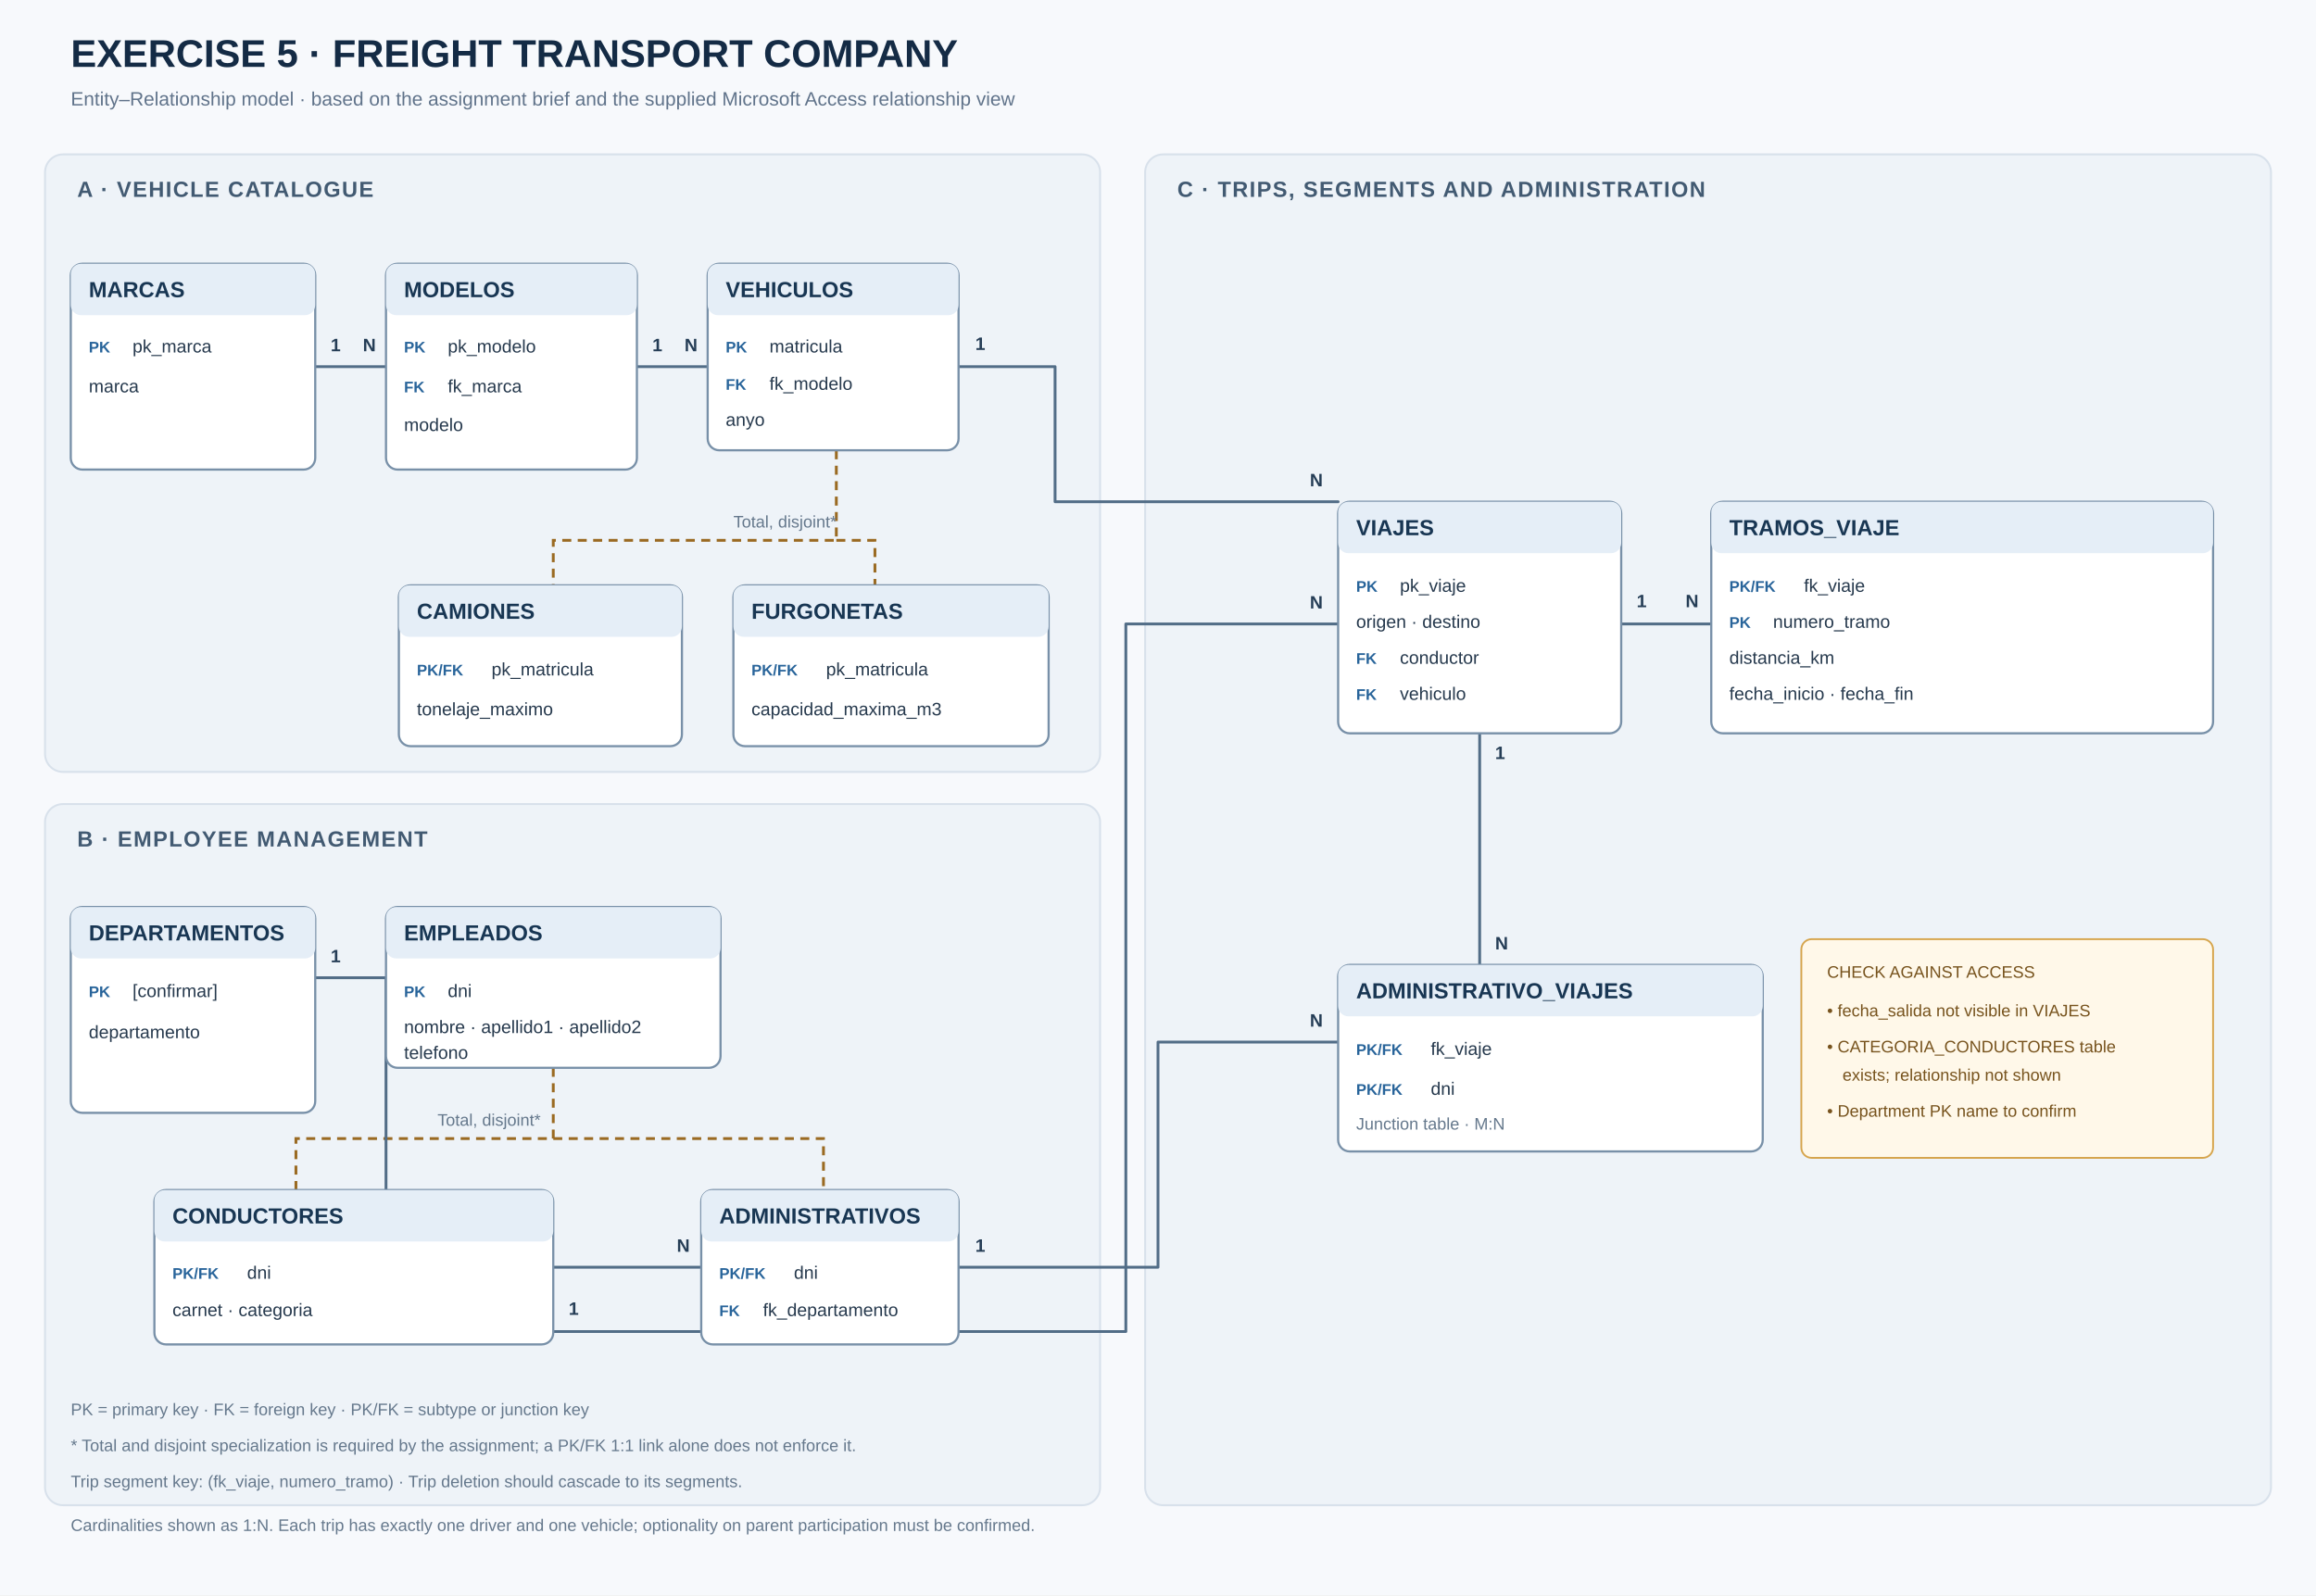
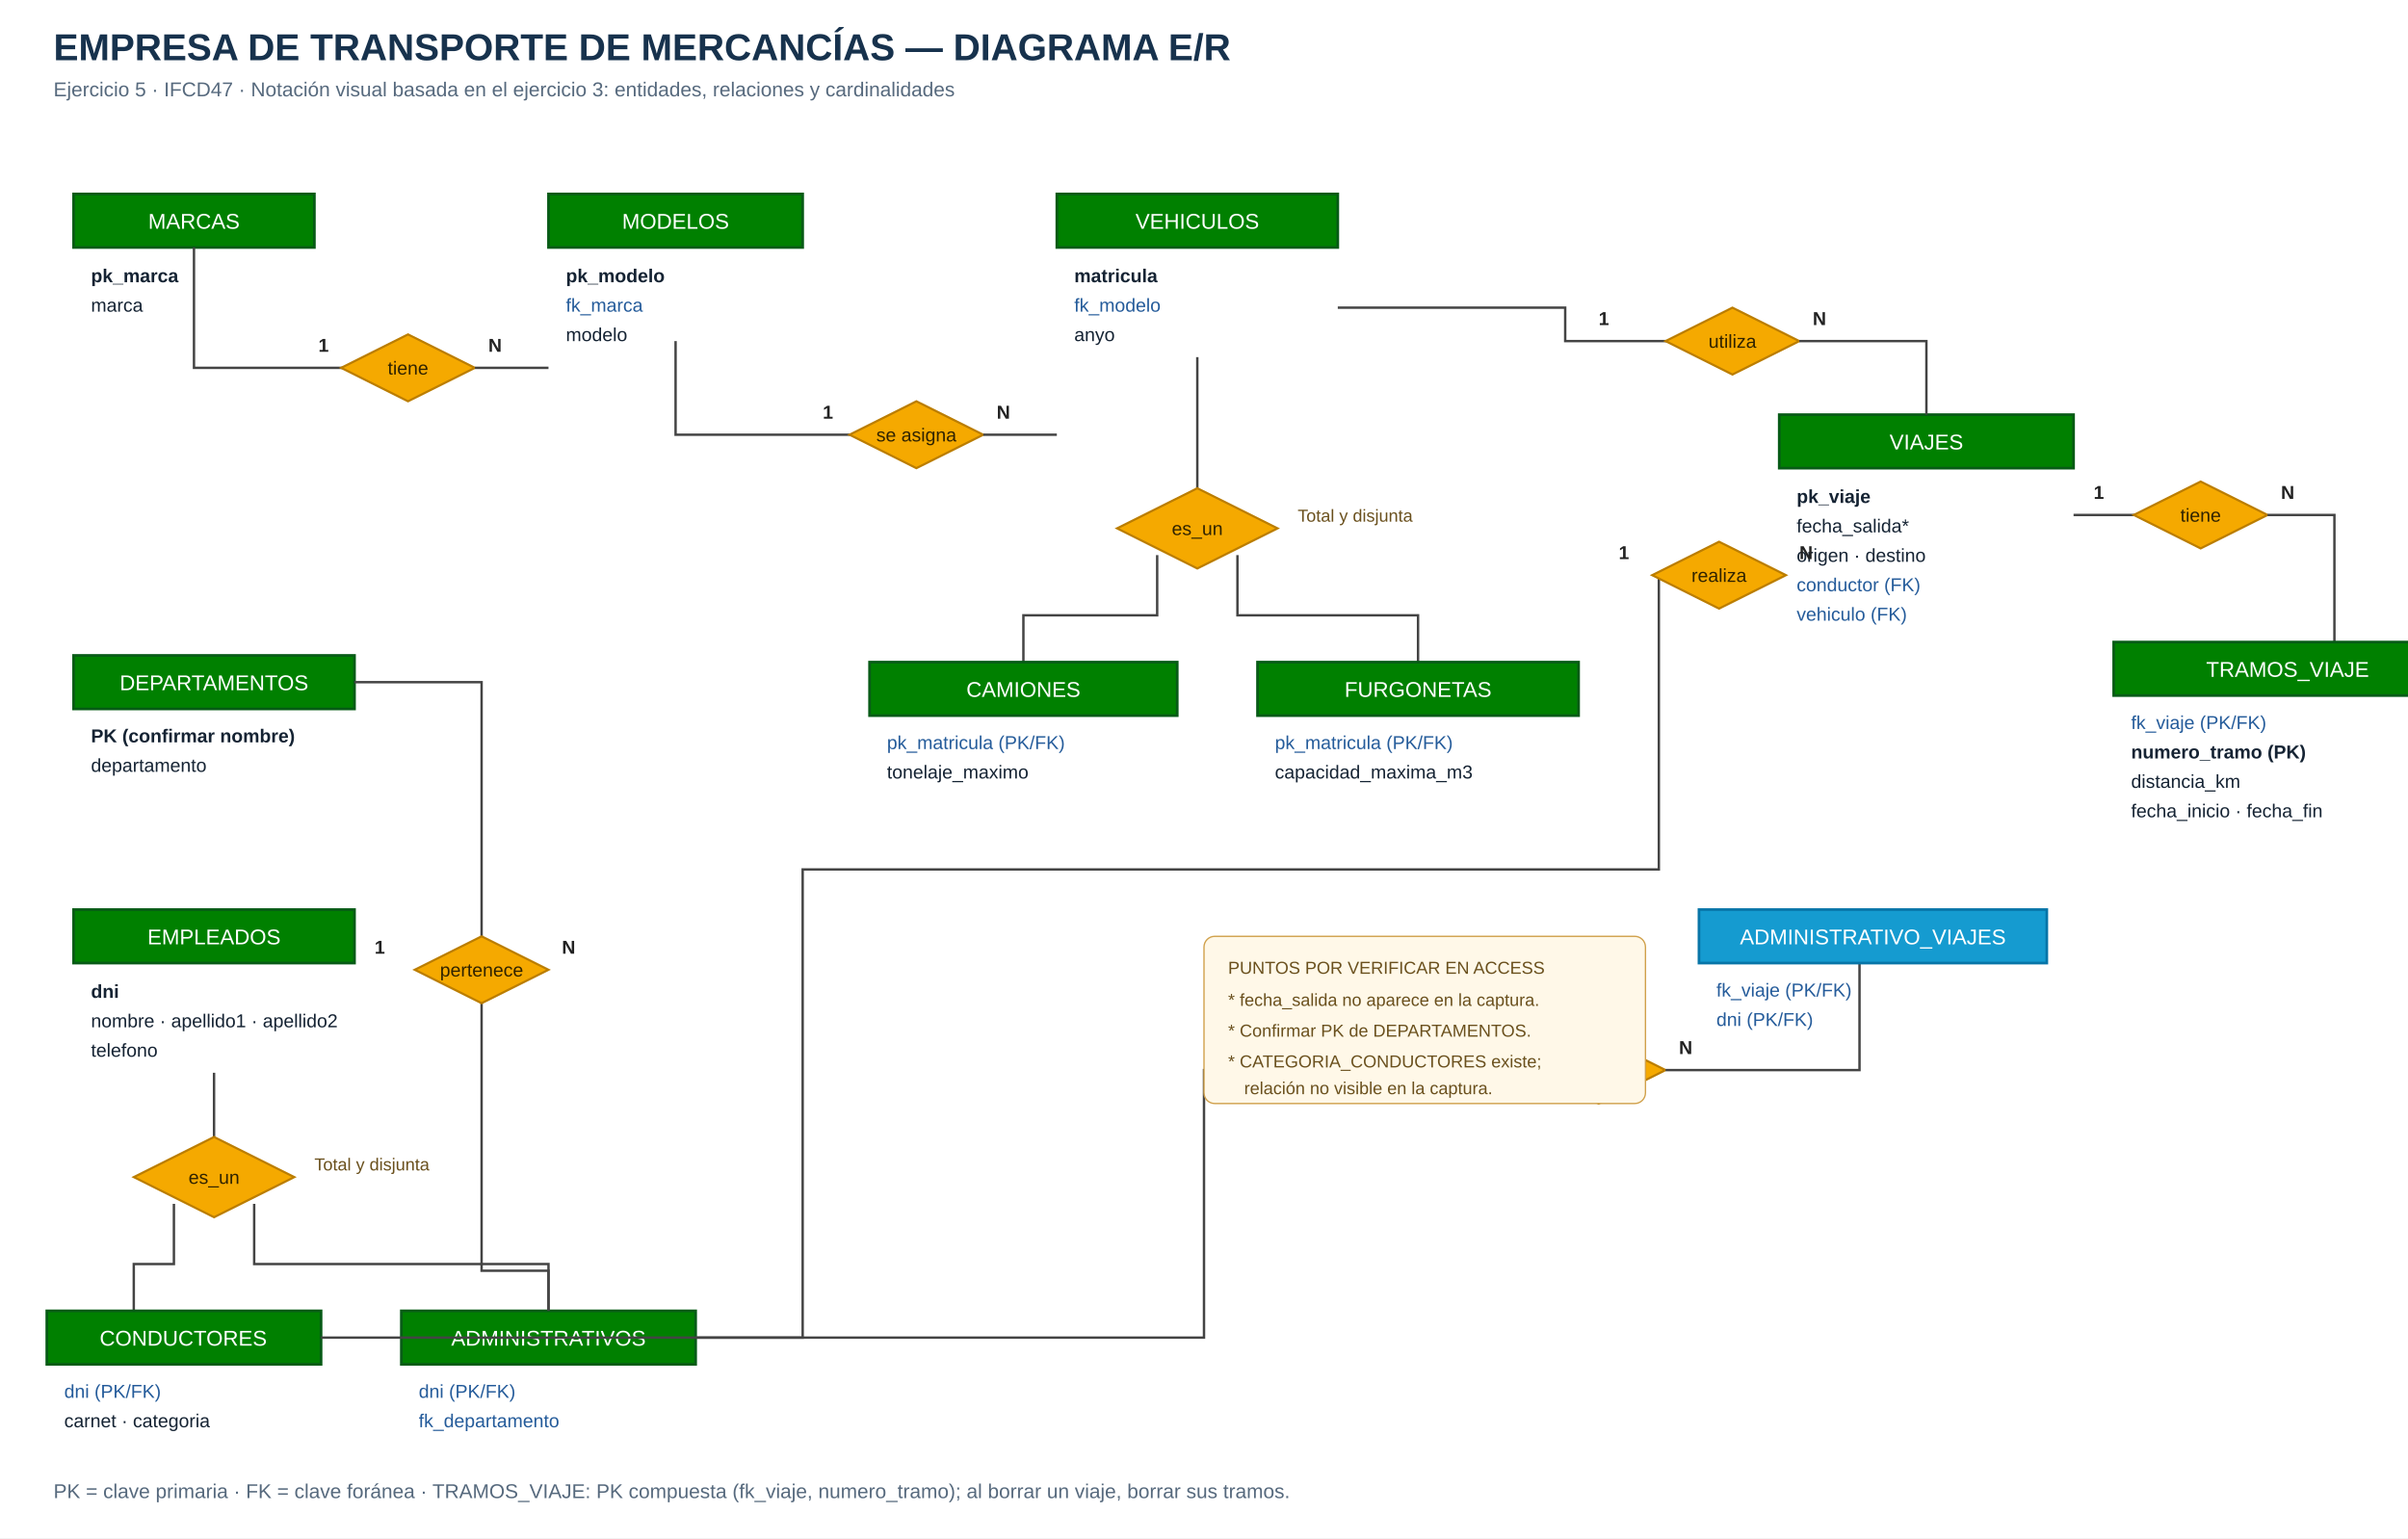
- <svg xmlns="http://www.w3.org/2000/svg" width="1800" height="1240" viewBox="0 0 1800 1240" role="img" aria-labelledby="title desc">
-   <defs>
-     <style>
-     .bg{fill:#f7f9fc}.title{font:700 30px Arial,sans-serif;fill:#142b45}.subtitle{font:15px Arial,sans-serif;fill:#60738a}
-     .zone{fill:#eef3f8;stroke:#d8e1eb;stroke-width:1.5}.zoneTitle{font:700 17px Arial,sans-serif;fill:#425a72;letter-spacing:1px}
-     .entity{fill:#fff;stroke:#7890a8;stroke-width:1.7;rx:9}.entityHead{fill:#e5eef7}.entityTitle{font:700 17px Arial,sans-serif;fill:#183653}
-     .field{font:14px Arial,sans-serif;fill:#26394d}.key{font:700 12px Arial,sans-serif;fill:#28649a}.muted{font:13px Arial,sans-serif;fill:#65788c}
-     .connector{fill:none;stroke:#526d87;stroke-width:2.2;stroke-linecap:round;stroke-linejoin:round}
-     .special{fill:none;stroke:#9a6a22;stroke-width:2.2;stroke-dasharray:7 5}.cardinality{font:700 14px Arial,sans-serif;fill:#253d56}
-     .note{fill:#fff8e9;stroke:#d6a54d;stroke-width:1.4;rx:8}.noteText{font:13px Arial,sans-serif;fill:#77531d}
-     .legend{font:13px Arial,sans-serif;fill:#53677c}
-   </style>
-   </defs>
-   <rect class="bg" width="1800" height="1240" />
-   <text x="55" y="52" class="title">EXERCISE 5 · FREIGHT TRANSPORT COMPANY</text>
-   <text x="55" y="82" class="subtitle">Entity–Relationship model · based on the assignment brief and the supplied Microsoft Access relationship view</text>
-   <rect class="zone" x="35" y="120" width="820" height="480" rx="14" />
-   <text x="60" y="153" class="zoneTitle">A · VEHICLE CATALOGUE</text>
-   <rect class="zone" x="35" y="625" width="820" height="545" rx="14" />
-   <text x="60" y="658" class="zoneTitle">B · EMPLOYEE MANAGEMENT</text>
-   <rect class="zone" x="890" y="120" width="875" height="1050" rx="14" />
-   <text x="915" y="153" class="zoneTitle">C · TRIPS, SEGMENTS AND ADMINISTRATION</text>
-   <path class="connector" d="M245 285 H300" />
-   <text class="cardinality" x="257" y="273">1</text>
-   <text class="cardinality" x="282" y="273">N</text>
-   <path class="connector" d="M495 285 H550" />
-   <text class="cardinality" x="507" y="273">1</text>
-   <text class="cardinality" x="532" y="273">N</text>
-   <path class="connector" d="M745 285 H820 V390 H1040" />
-   <text class="cardinality" x="758" y="272">1</text>
-   <text class="cardinality" x="1018" y="378">N</text>
-   <path class="special" d="M650 350 V420 H430 V455 M650 420 H680 V455" />
-   <text class="muted" x="570" y="410">Total, disjoint*</text>
-   <path class="special" d="M430 830 V885 H230 V925 M430 885 H640 V925" />
-   <text class="muted" x="340" y="875">Total, disjoint*</text>
-   <path class="connector" d="M245 760 H300 V985 H545" />
-   <text class="cardinality" x="257" y="748">1</text>
-   <text class="cardinality" x="526" y="973">N</text>
-   <path class="connector" d="M430 1035 H875 V485 H1040" />
-   <text class="cardinality" x="442" y="1022">1</text>
-   <text class="cardinality" x="1018" y="473">N</text>
-   <path class="connector" d="M1260 485 H1330" />
-   <text class="cardinality" x="1272" y="472">1</text>
-   <text class="cardinality" x="1310" y="472">N</text>
-   <path class="connector" d="M1150 570 V750" />
-   <text class="cardinality" x="1162" y="590">1</text>
-   <text class="cardinality" x="1162" y="738">N</text>
-   <path class="connector" d="M745 985 H900 V810 H1040" />
-   <text class="cardinality" x="758" y="973">1</text>
-   <text class="cardinality" x="1018" y="798">N</text>
-   <g transform="translate(55 205)">
-     <rect class="entity" width="190" height="160" />
-     <rect class="entityHead" width="190" height="40" rx="8" />
-     <text class="entityTitle" x="14" y="26">MARCAS</text>
-     <text class="key" x="14" y="69">PK</text>
-     <text class="field" x="48" y="69">pk_marca</text>
-     <text class="field" x="14" y="100">marca</text>
-   </g>
-   <g transform="translate(300 205)">
-     <rect class="entity" width="195" height="160" />
-     <rect class="entityHead" width="195" height="40" rx="8" />
-     <text class="entityTitle" x="14" y="26">MODELOS</text>
-     <text class="key" x="14" y="69">PK</text>
-     <text class="field" x="48" y="69">pk_modelo</text>
-     <text class="key" x="14" y="100">FK</text>
-     <text class="field" x="48" y="100">fk_marca</text>
-     <text class="field" x="14" y="130">modelo</text>
-   </g>
-   <g transform="translate(550 205)">
-     <rect class="entity" width="195" height="145" />
-     <rect class="entityHead" width="195" height="40" rx="8" />
-     <text class="entityTitle" x="14" y="26">VEHICULOS</text>
-     <text class="key" x="14" y="69">PK</text>
-     <text class="field" x="48" y="69">matricula</text>
-     <text class="key" x="14" y="98">FK</text>
-     <text class="field" x="48" y="98">fk_modelo</text>
-     <text class="field" x="14" y="126">anyo</text>
-   </g>
-   <g transform="translate(310 455)">
-     <rect class="entity" width="220" height="125" />
-     <rect class="entityHead" width="220" height="40" rx="8" />
-     <text class="entityTitle" x="14" y="26">CAMIONES</text>
-     <text class="key" x="14" y="70">PK/FK</text>
-     <text class="field" x="72" y="70">pk_matricula</text>
-     <text class="field" x="14" y="101">tonelaje_maximo</text>
-   </g>
-   <g transform="translate(570 455)">
-     <rect class="entity" width="245" height="125" />
-     <rect class="entityHead" width="245" height="40" rx="8" />
-     <text class="entityTitle" x="14" y="26">FURGONETAS</text>
-     <text class="key" x="14" y="70">PK/FK</text>
-     <text class="field" x="72" y="70">pk_matricula</text>
-     <text class="field" x="14" y="101">capacidad_maxima_m3</text>
-   </g>
-   <g transform="translate(55 705)">
-     <rect class="entity" width="190" height="160" />
-     <rect class="entityHead" width="190" height="40" rx="8" />
-     <text class="entityTitle" x="14" y="26">DEPARTAMENTOS</text>
-     <text class="key" x="14" y="70">PK</text>
-     <text class="field" x="48" y="70">[confirmar]</text>
-     <text class="field" x="14" y="102">departamento</text>
-   </g>
-   <g transform="translate(300 705)">
-     <rect class="entity" width="260" height="125" />
-     <rect class="entityHead" width="260" height="40" rx="8" />
-     <text class="entityTitle" x="14" y="26">EMPLEADOS</text>
-     <text class="key" x="14" y="70">PK</text>
-     <text class="field" x="48" y="70">dni</text>
-     <text class="field" x="14" y="98">nombre · apellido1 · apellido2</text>
-     <text class="field" x="14" y="118">telefono</text>
-   </g>
-   <g transform="translate(545 925)">
-     <rect class="entity" width="200" height="120" />
-     <rect class="entityHead" width="200" height="40" rx="8" />
-     <text class="entityTitle" x="14" y="26">ADMINISTRATIVOS</text>
-     <text class="key" x="14" y="69">PK/FK</text>
-     <text class="field" x="72" y="69">dni</text>
-     <text class="key" x="14" y="98">FK</text>
-     <text class="field" x="48" y="98">fk_departamento</text>
-   </g>
-   <g transform="translate(120 925)">
-     <rect class="entity" width="310" height="120" />
-     <rect class="entityHead" width="310" height="40" rx="8" />
-     <text class="entityTitle" x="14" y="26">CONDUCTORES</text>
-     <text class="key" x="14" y="69">PK/FK</text>
-     <text class="field" x="72" y="69">dni</text>
-     <text class="field" x="14" y="98">carnet · categoria</text>
-   </g>
-   <g transform="translate(1040 390)">
-     <rect class="entity" width="220" height="180" />
-     <rect class="entityHead" width="220" height="40" rx="8" />
-     <text class="entityTitle" x="14" y="26">VIAJES</text>
-     <text class="key" x="14" y="70">PK</text>
-     <text class="field" x="48" y="70">pk_viaje</text>
-     <text class="field" x="14" y="98">origen · destino</text>
-     <text class="key" x="14" y="126">FK</text>
-     <text class="field" x="48" y="126">conductor</text>
-     <text class="key" x="14" y="154">FK</text>
-     <text class="field" x="48" y="154">vehiculo</text>
-   </g>
-   <g transform="translate(1330 390)">
-     <rect class="entity" width="390" height="180" />
-     <rect class="entityHead" width="390" height="40" rx="8" />
-     <text class="entityTitle" x="14" y="26">TRAMOS_VIAJE</text>
-     <text class="key" x="14" y="70">PK/FK</text>
-     <text class="field" x="72" y="70">fk_viaje</text>
-     <text class="key" x="14" y="98">PK</text>
-     <text class="field" x="48" y="98">numero_tramo</text>
-     <text class="field" x="14" y="126">distancia_km</text>
-     <text class="field" x="14" y="154">fecha_inicio · fecha_fin</text>
-   </g>
-   <g transform="translate(1040 750)">
-     <rect class="entity" width="330" height="145" />
-     <rect class="entityHead" width="330" height="40" rx="8" />
-     <text class="entityTitle" x="14" y="26">ADMINISTRATIVO_VIAJES</text>
-     <text class="key" x="14" y="70">PK/FK</text>
-     <text class="field" x="72" y="70">fk_viaje</text>
-     <text class="key" x="14" y="101">PK/FK</text>
-     <text class="field" x="72" y="101">dni</text>
-     <text class="muted" x="14" y="128">Junction table · M:N</text>
-   </g>
-   <rect class="note" x="1400" y="730" width="320" height="170" />
-   <text class="noteText" x="1420" y="760" font-weight="700">CHECK AGAINST ACCESS</text>
-   <text class="noteText" x="1420" y="790">• fecha_salida not visible in VIAJES</text>
-   <text class="noteText" x="1420" y="818">• CATEGORIA_CONDUCTORES table</text>
-   <text class="noteText" x="1432" y="840">exists; relationship not shown</text>
-   <text class="noteText" x="1420" y="868">• Department PK name to confirm</text>
-   <text class="muted" x="55" y="1100">PK = primary key · FK = foreign key · PK/FK = subtype or junction key</text>
-   <text class="muted" x="55" y="1128">* Total and disjoint specialization is required by the assignment; a PK/FK 1:1 link alone does not enforce it.</text>
-   <text class="muted" x="55" y="1156">Trip segment key: (fk_viaje, numero_tramo) · Trip deletion should cascade to its segments.</text>
-   <text class="muted" x="55" y="1190">Cardinalities shown as 1:N. Each trip has exactly one driver and one vehicle; optionality on parent participation must be confirmed.</text>
+ <svg xmlns="http://www.w3.org/2000/svg" width="1800" height="1150" viewBox="0 0 1800 1150">
+   <rect width="1800" height="1150" fill="white" />
+   <style>
+ .t{font:bold 28px Arial;fill:#17324d}.s{font:15px Arial;fill:#56697d}.e{fill:#008000;stroke:#075b16;stroke-width:2}.a{fill:#159bd0;stroke:#0875a8;stroke-width:2}.eh{font:16px Arial;fill:white;text-anchor:middle}.f{font:14px Arial;fill:#152333}.pk{font-weight:bold}.fk{fill:#245b9a}.d{fill:#f5a900;stroke:#bb7d00;stroke-width:1.6}.dt{font:14px Arial;fill:#302300;text-anchor:middle}.l{stroke:#444;stroke-width:1.8;fill:none}.c{font:bold 14px Arial;fill:#222}.n{font:13px Arial;fill:#6a501d}
+ </style>
+   <text class="t" x="40" y="45">EMPRESA DE TRANSPORTE DE MERCANCÍAS — DIAGRAMA E/R</text>
+   <text class="s" x="40" y="72">Ejercicio 5 · IFCD47 · Notación visual basada en el ejercicio 3: entidades, relaciones y cardinalidades</text>
+   <rect class="e" x="55" y="145" width="180" height="40" />
+   <text class="eh" x="145" y="171">MARCAS</text>
+   <text class="f pk" x="68" y="211">pk_marca</text>
+   <text class="f" x="68" y="233">marca</text>
+   <path class="l" d="M145 185 V275 H270" />
+   <polygon class="d" points="305,250 355,275 305,300 255,275" />
+   <text class="dt" x="305" y="280">tiene</text>
+   <text class="c" x="238" y="263">1</text>
+   <text class="c" x="365" y="263">N</text>
+   <path class="l" d="M355 275 H410" />
+   <rect class="e" x="410" y="145" width="190" height="40" />
+   <text class="eh" x="505" y="171">MODELOS</text>
+   <text class="f pk" x="423" y="211">pk_modelo</text>
+   <text class="f fk" x="423" y="233">fk_marca</text>
+   <text class="f" x="423" y="255">modelo</text>
+   <path class="l" d="M505 255 V325 H650" />
+   <polygon class="d" points="685,300 735,325 685,350 635,325" />
+   <text class="dt" x="685" y="330">se asigna</text>
+   <text class="c" x="615" y="313">1</text>
+   <text class="c" x="745" y="313">N</text>
+   <path class="l" d="M735 325 H790" />
+   <rect class="e" x="790" y="145" width="210" height="40" />
+   <text class="eh" x="895" y="171">VEHICULOS</text>
+   <text class="f pk" x="803" y="211">matricula</text>
+   <text class="f fk" x="803" y="233">fk_modelo</text>
+   <text class="f" x="803" y="255">anyo</text>
+   <path class="l" d="M895 267 V365" />
+   <polygon class="d" points="895,365 955,395 895,425 835,395" />
+   <text class="dt" x="895" y="400">es_un</text>
+   <text class="n" x="970" y="390">Total y disjunta</text>
+   <path class="l" d="M865 415 V460 H765 V495 M925 415 V460 H1060 V495" />
+   <rect class="e" x="650" y="495" width="230" height="40" />
+   <text class="eh" x="765" y="521">CAMIONES</text>
+   <text class="f fk" x="663" y="560">pk_matricula (PK/FK)</text>
+   <text class="f" x="663" y="582">tonelaje_maximo</text>
+   <rect class="e" x="940" y="495" width="240" height="40" />
+   <text class="eh" x="1060" y="521">FURGONETAS</text>
+   <text class="f fk" x="953" y="560">pk_matricula (PK/FK)</text>
+   <text class="f" x="953" y="582">capacidad_maxima_m3</text>
+   <rect class="e" x="55" y="680" width="210" height="40" />
+   <text class="eh" x="160" y="706">EMPLEADOS</text>
+   <text class="f pk" x="68" y="746">dni</text>
+   <text class="f" x="68" y="768">nombre · apellido1 · apellido2</text>
+   <text class="f" x="68" y="790">telefono</text>
+   <path class="l" d="M160 802 V850" />
+   <polygon class="d" points="160,850 220,880 160,910 100,880" />
+   <text class="dt" x="160" y="885">es_un</text>
+   <text class="n" x="235" y="875">Total y disjunta</text>
+   <path class="l" d="M130 900 V945 H100 V980 M190 900 V945 H410 V980" />
+   <rect class="e" x="35" y="980" width="205" height="40" />
+   <text class="eh" x="137" y="1006">CONDUCTORES</text>
+   <text class="f fk" x="48" y="1045">dni (PK/FK)</text>
+   <text class="f" x="48" y="1067">carnet · categoria</text>
+   <rect class="e" x="300" y="980" width="220" height="40" />
+   <text class="eh" x="410" y="1006">ADMINISTRATIVOS</text>
+   <text class="f fk" x="313" y="1045">dni (PK/FK)</text>
+   <text class="f fk" x="313" y="1067">fk_departamento</text>
+   <rect class="e" x="55" y="490" width="210" height="40" />
+   <text class="eh" x="160" y="516">DEPARTAMENTOS</text>
+   <text class="f pk" x="68" y="555">PK (confirmar nombre)</text>
+   <text class="f" x="68" y="577">departamento</text>
+   <path class="l" d="M265 510 H360 V950 H410 V980" />
+   <polygon class="d" points="360,700 410,725 360,750 310,725" />
+   <text class="dt" x="360" y="730">pertenece</text>
+   <text class="c" x="280" y="713">1</text>
+   <text class="c" x="420" y="713">N</text>
+   <rect class="e" x="1330" y="310" width="220" height="40" />
+   <text class="eh" x="1440" y="336">VIAJES</text>
+   <text class="f pk" x="1343" y="376">pk_viaje</text>
+   <text class="f" x="1343" y="398">fecha_salida*</text>
+   <text class="f" x="1343" y="420">origen · destino</text>
+   <text class="f fk" x="1343" y="442">conductor (FK)</text>
+   <text class="f fk" x="1343" y="464">vehiculo (FK)</text>
+   <path class="l" d="M1000 230 H1170 V255 H1260" />
+   <polygon class="d" points="1295,230 1345,255 1295,280 1245,255" />
+   <text class="dt" x="1295" y="260">utiliza</text>
+   <text class="c" x="1195" y="243">1</text>
+   <text class="c" x="1355" y="243">N</text>
+   <path class="l" d="M1345 255 H1440 V310" />
+   <path class="l" d="M240 1000 H600 V650 H1240 V430 H1330" />
+   <polygon class="d" points="1285,405 1335,430 1285,455 1235,430" />
+   <text class="dt" x="1285" y="435">realiza</text>
+   <text class="c" x="1210" y="418">1</text>
+   <text class="c" x="1345" y="418">N</text>
+   <path class="l" d="M1550 385 H1610" />
+   <polygon class="d" points="1645,360 1695,385 1645,410 1595,385" />
+   <text class="dt" x="1645" y="390">tiene</text>
+   <text class="c" x="1565" y="373">1</text>
+   <text class="c" x="1705" y="373">N</text>
+   <path class="l" d="M1695 385 H1745 V480" />
+   <rect class="e" x="1580" y="480" width="260" height="40" />
+   <text class="eh" x="1710" y="506">TRAMOS_VIAJE</text>
+   <text class="f fk" x="1593" y="545">fk_viaje (PK/FK)</text>
+   <text class="f pk" x="1593" y="567">numero_tramo (PK)</text>
+   <text class="f" x="1593" y="589">distancia_km</text>
+   <text class="f" x="1593" y="611">fecha_inicio · fecha_fin</text>
+   <path class="l" d="M520 1000 H900 V800 H1160" />
+   <polygon class="d" points="1195,775 1245,800 1195,825 1145,800" />
+   <text class="dt" x="1195" y="805">gestiona</text>
+   <text class="c" x="1115" y="788">N</text>
+   <text class="c" x="1255" y="788">N</text>
+   <path class="l" d="M1245 800 H1390 V720" />
+   <rect class="a" x="1270" y="680" width="260" height="40" />
+   <text class="eh" x="1400" y="706">ADMINISTRATIVO_VIAJES</text>
+   <text class="f fk" x="1283" y="745">fk_viaje (PK/FK)</text>
+   <text class="f fk" x="1283" y="767">dni (PK/FK)</text>
+   <rect x="900" y="700" width="330" height="125" rx="8" fill="#fff8e8" stroke="#d0a04a" />
+   <text class="n" x="918" y="728">PUNTOS POR VERIFICAR EN ACCESS</text>
+   <text class="n" x="918" y="752">* fecha_salida no aparece en la captura.</text>
+   <text class="n" x="918" y="775">* Confirmar PK de DEPARTAMENTOS.</text>
+   <text class="n" x="918" y="798">* CATEGORIA_CONDUCTORES existe;</text>
+   <text class="n" x="930" y="818">relación no visible en la captura.</text>
+   <text class="s" x="40" y="1120">PK = clave primaria · FK = clave foránea · TRAMOS_VIAJE: PK compuesta (fk_viaje, numero_tramo); al borrar un viaje, borrar sus tramos.</text>
</svg>
